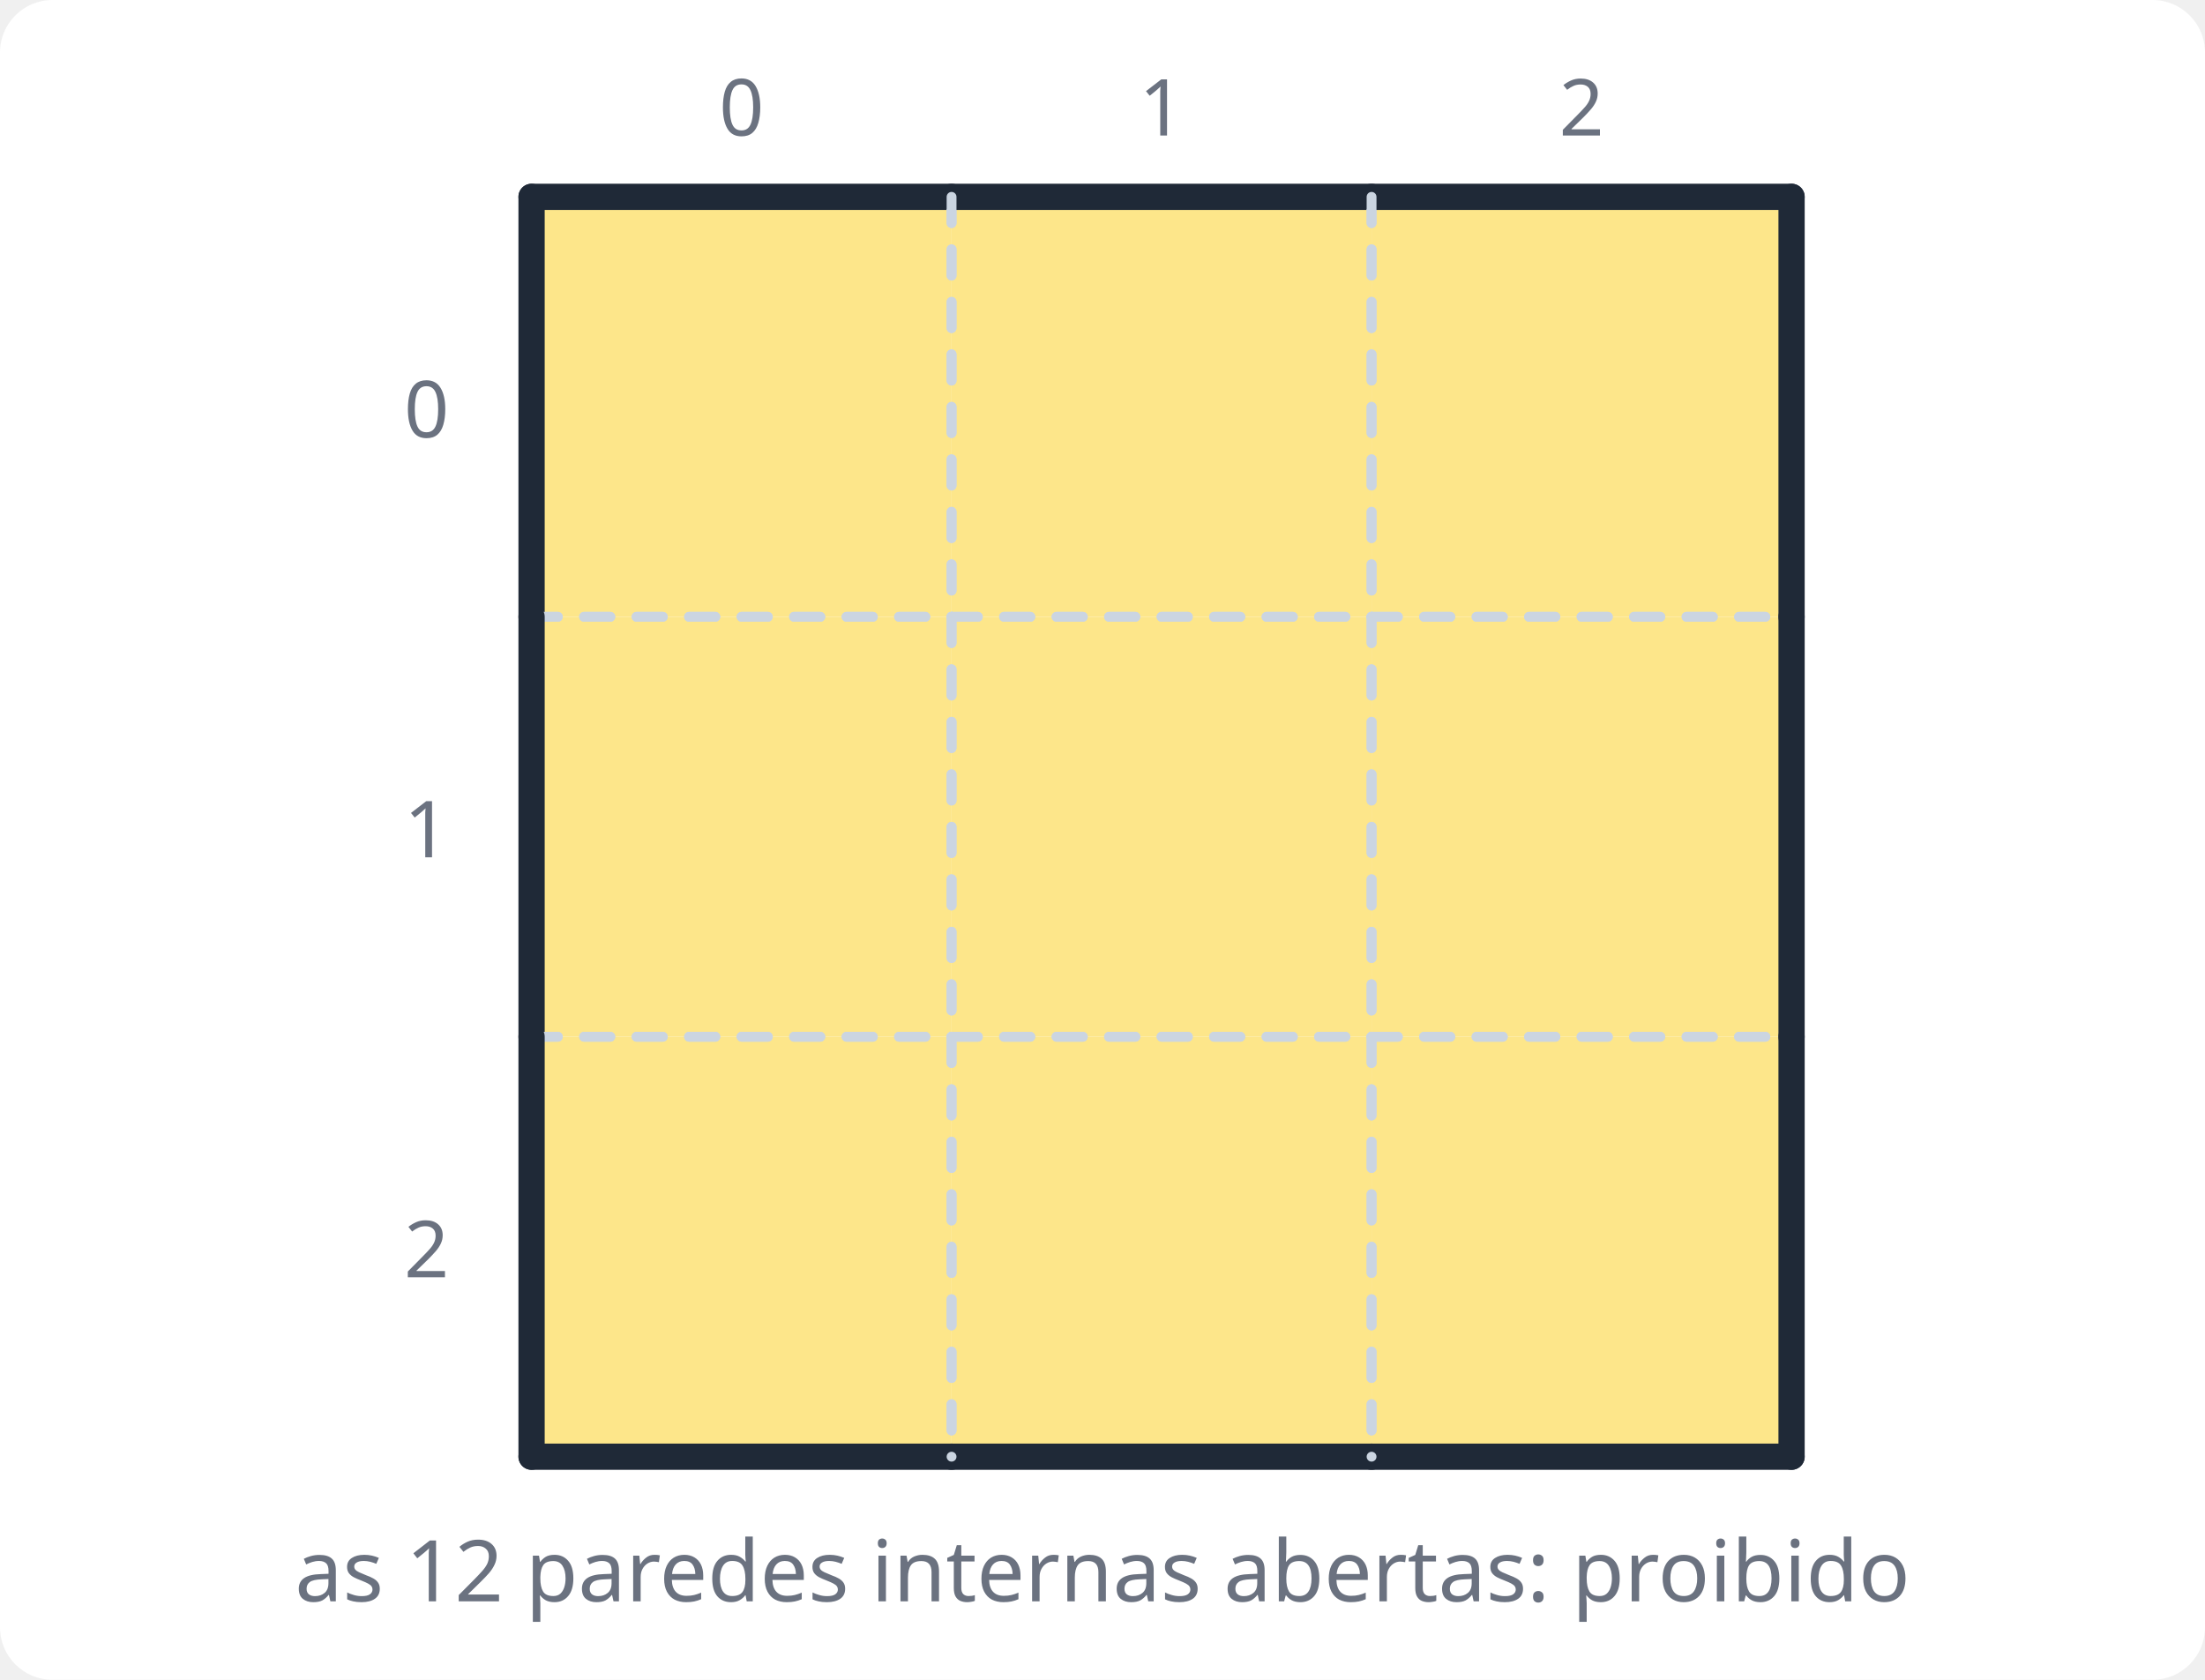
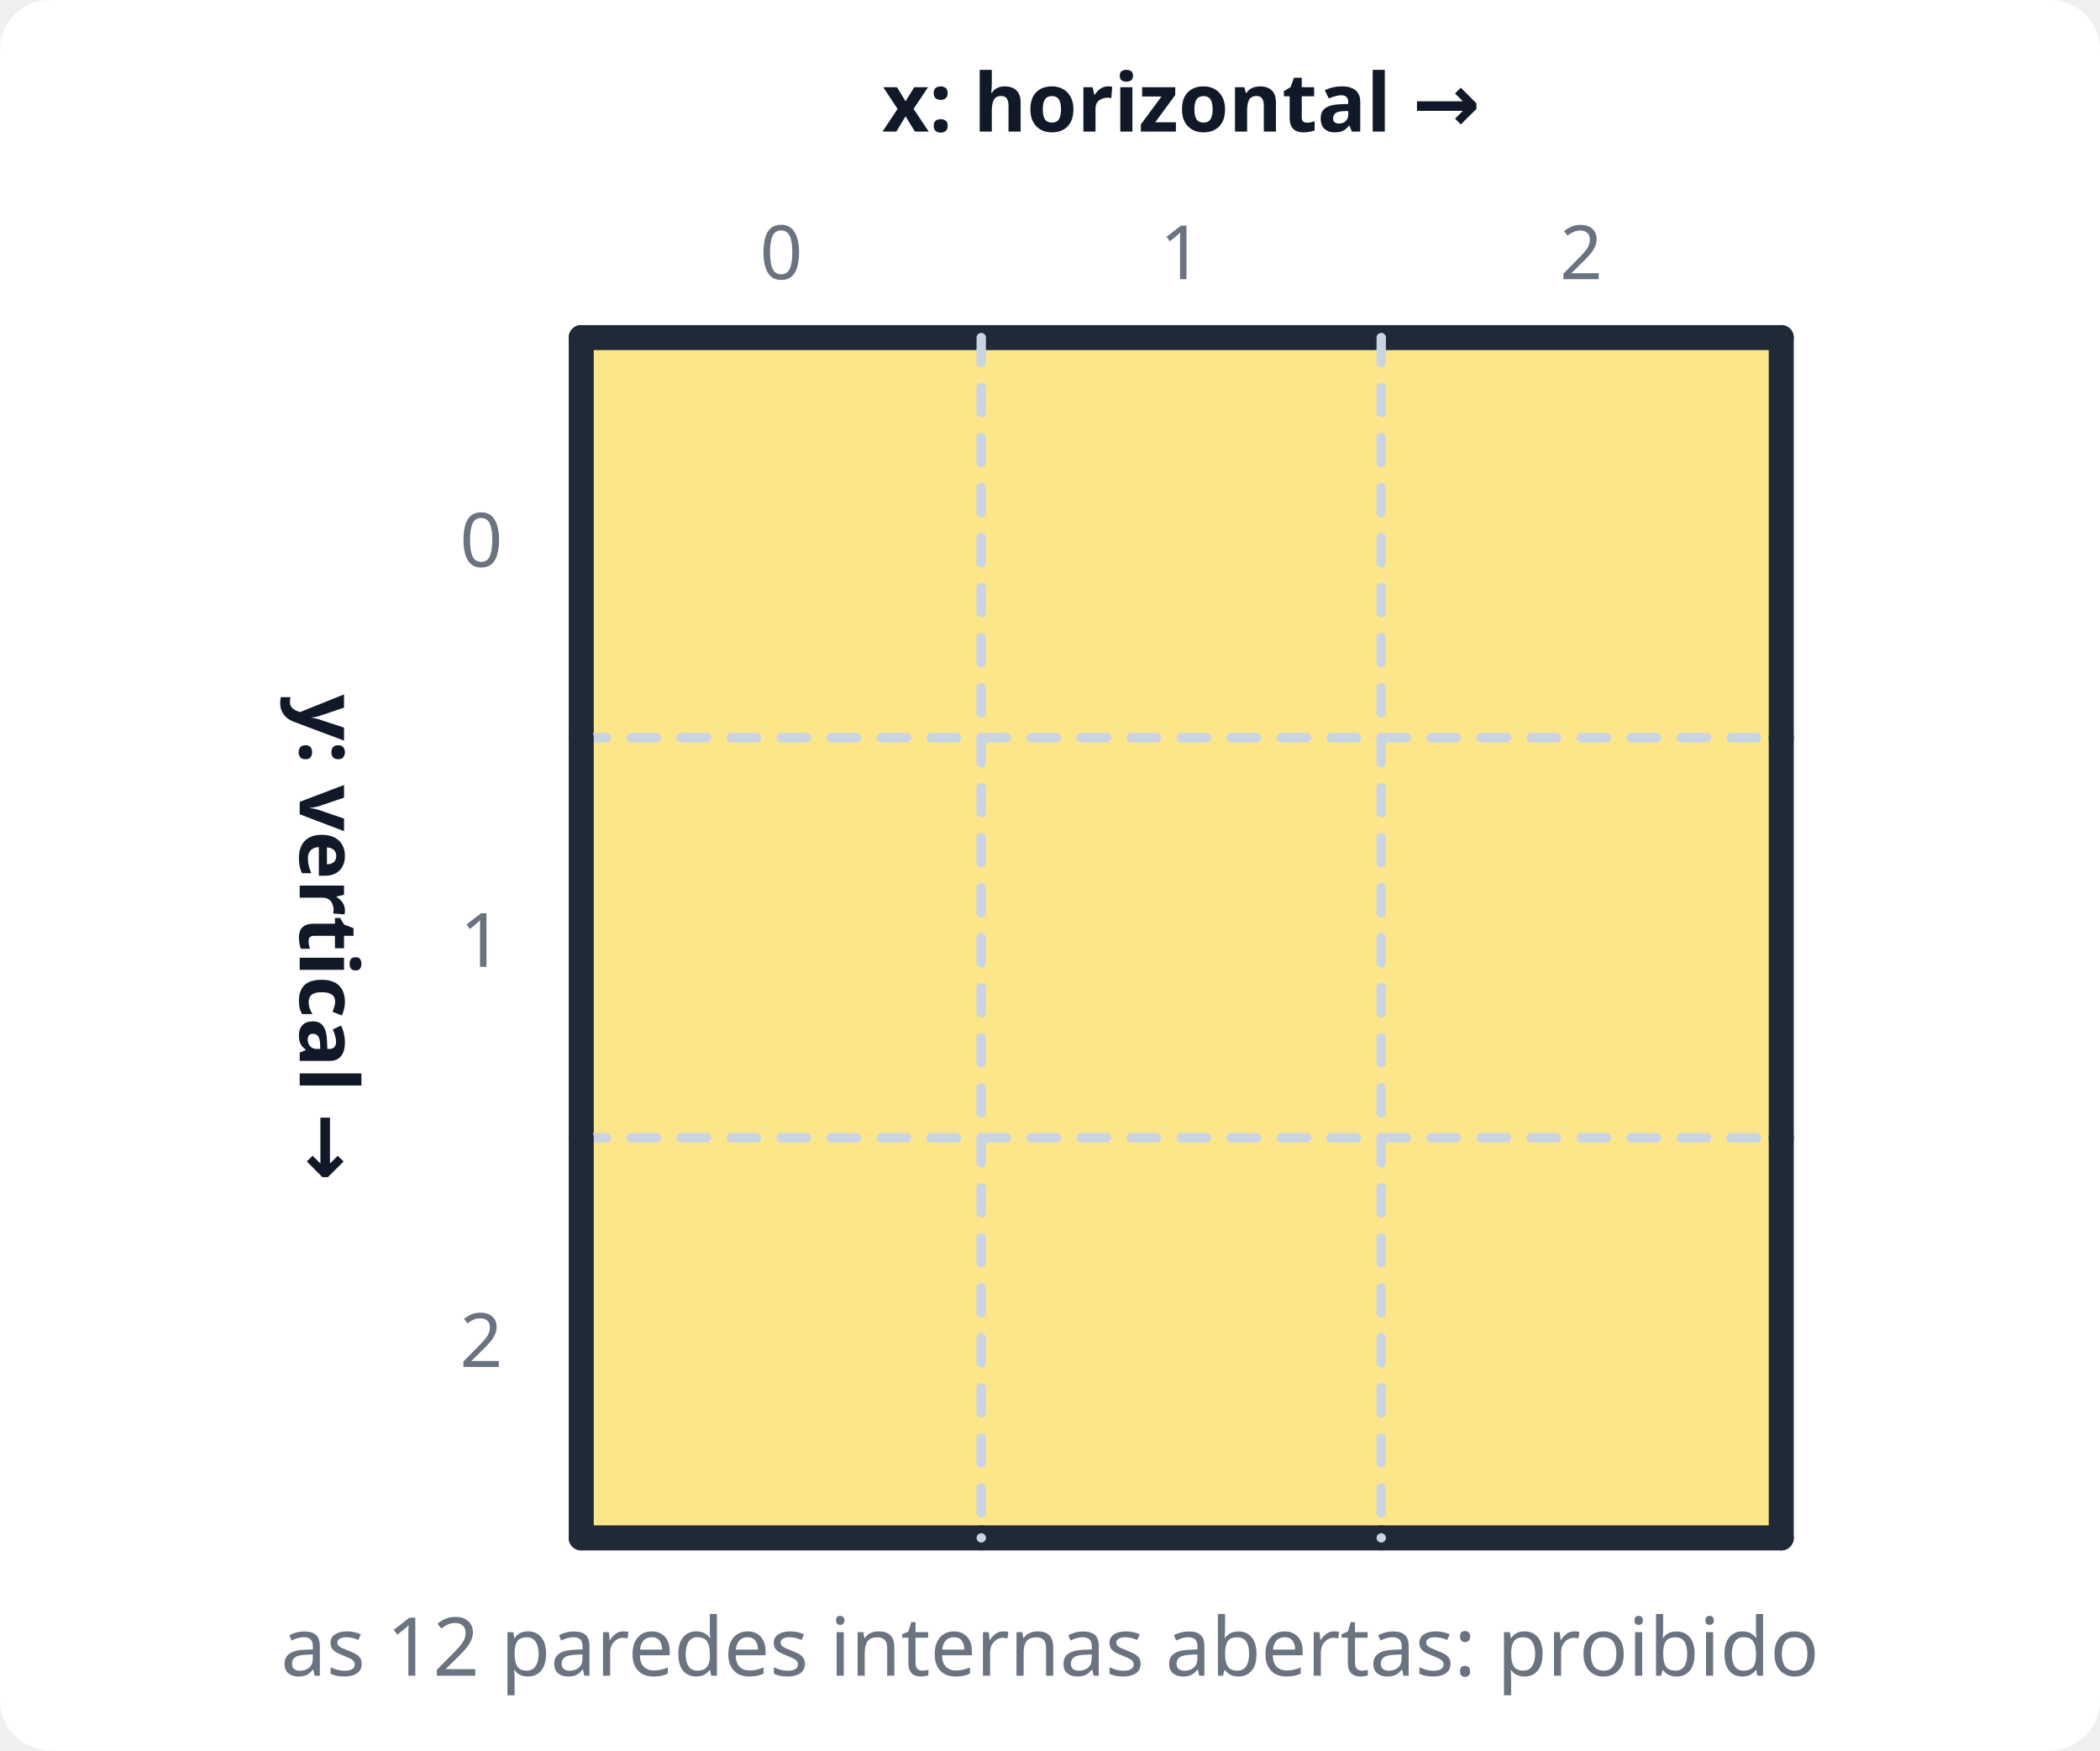
- <svg xmlns="http://www.w3.org/2000/svg" width="336" height="256" viewBox="0 0 336 256">
-   <rect width="336" height="256" fill="#ffffff" rx="8" />
-   <rect x="81" y="30" width="64" height="64" fill="#fde68a" />
-   <rect x="81" y="94" width="64" height="64" fill="#fde68a" />
-   <rect x="81" y="158" width="64" height="64" fill="#fde68a" />
-   <rect x="145" y="30" width="64" height="64" fill="#fde68a" />
-   <rect x="145" y="94" width="64" height="64" fill="#fde68a" />
-   <rect x="145" y="158" width="64" height="64" fill="#fde68a" />
-   <rect x="209" y="30" width="64" height="64" fill="#fde68a" />
-   <rect x="209" y="94" width="64" height="64" fill="#fde68a" />
-   <rect x="209" y="158" width="64" height="64" fill="#fde68a" />
-   <line x1="81" y1="30" x2="145" y2="30" stroke="#1f2937" stroke-width="4" stroke-linecap="round" />
-   <line x1="145" y1="30" x2="145" y2="94" stroke="#cbd5e1" stroke-width="1.5" stroke-linecap="round" stroke-dasharray="4 4" />
-   <line x1="81" y1="94" x2="145" y2="94" stroke="#cbd5e1" stroke-width="1.5" stroke-linecap="round" stroke-dasharray="4 4" />
-   <line x1="81" y1="30" x2="81" y2="94" stroke="#1f2937" stroke-width="4" stroke-linecap="round" />
-   <line x1="145" y1="30" x2="209" y2="30" stroke="#1f2937" stroke-width="4" stroke-linecap="round" />
-   <line x1="209" y1="30" x2="209" y2="94" stroke="#cbd5e1" stroke-width="1.5" stroke-linecap="round" stroke-dasharray="4 4" />
-   <line x1="145" y1="94" x2="209" y2="94" stroke="#cbd5e1" stroke-width="1.5" stroke-linecap="round" stroke-dasharray="4 4" />
-   <line x1="145" y1="30" x2="145" y2="94" stroke="#cbd5e1" stroke-width="1.5" stroke-linecap="round" stroke-dasharray="4 4" />
-   <line x1="209" y1="30" x2="273" y2="30" stroke="#1f2937" stroke-width="4" stroke-linecap="round" />
-   <line x1="273" y1="30" x2="273" y2="94" stroke="#1f2937" stroke-width="4" stroke-linecap="round" />
-   <line x1="209" y1="94" x2="273" y2="94" stroke="#cbd5e1" stroke-width="1.5" stroke-linecap="round" stroke-dasharray="4 4" />
-   <line x1="209" y1="30" x2="209" y2="94" stroke="#cbd5e1" stroke-width="1.5" stroke-linecap="round" stroke-dasharray="4 4" />
-   <line x1="81" y1="94" x2="145" y2="94" stroke="#cbd5e1" stroke-width="1.5" stroke-linecap="round" stroke-dasharray="4 4" />
-   <line x1="145" y1="94" x2="145" y2="158" stroke="#cbd5e1" stroke-width="1.5" stroke-linecap="round" stroke-dasharray="4 4" />
-   <line x1="81" y1="158" x2="145" y2="158" stroke="#cbd5e1" stroke-width="1.5" stroke-linecap="round" stroke-dasharray="4 4" />
-   <line x1="81" y1="94" x2="81" y2="158" stroke="#1f2937" stroke-width="4" stroke-linecap="round" />
-   <line x1="145" y1="94" x2="209" y2="94" stroke="#cbd5e1" stroke-width="1.5" stroke-linecap="round" stroke-dasharray="4 4" />
-   <line x1="209" y1="94" x2="209" y2="158" stroke="#cbd5e1" stroke-width="1.5" stroke-linecap="round" stroke-dasharray="4 4" />
-   <line x1="145" y1="158" x2="209" y2="158" stroke="#cbd5e1" stroke-width="1.5" stroke-linecap="round" stroke-dasharray="4 4" />
-   <line x1="145" y1="94" x2="145" y2="158" stroke="#cbd5e1" stroke-width="1.5" stroke-linecap="round" stroke-dasharray="4 4" />
-   <line x1="209" y1="94" x2="273" y2="94" stroke="#cbd5e1" stroke-width="1.5" stroke-linecap="round" stroke-dasharray="4 4" />
-   <line x1="273" y1="94" x2="273" y2="158" stroke="#1f2937" stroke-width="4" stroke-linecap="round" />
-   <line x1="209" y1="158" x2="273" y2="158" stroke="#cbd5e1" stroke-width="1.5" stroke-linecap="round" stroke-dasharray="4 4" />
-   <line x1="209" y1="94" x2="209" y2="158" stroke="#cbd5e1" stroke-width="1.5" stroke-linecap="round" stroke-dasharray="4 4" />
-   <line x1="81" y1="158" x2="145" y2="158" stroke="#cbd5e1" stroke-width="1.5" stroke-linecap="round" stroke-dasharray="4 4" />
-   <line x1="145" y1="158" x2="145" y2="222" stroke="#cbd5e1" stroke-width="1.5" stroke-linecap="round" stroke-dasharray="4 4" />
-   <line x1="81" y1="222" x2="145" y2="222" stroke="#1f2937" stroke-width="4" stroke-linecap="round" />
-   <line x1="81" y1="158" x2="81" y2="222" stroke="#1f2937" stroke-width="4" stroke-linecap="round" />
-   <line x1="145" y1="158" x2="209" y2="158" stroke="#cbd5e1" stroke-width="1.5" stroke-linecap="round" stroke-dasharray="4 4" />
-   <line x1="209" y1="158" x2="209" y2="222" stroke="#cbd5e1" stroke-width="1.5" stroke-linecap="round" stroke-dasharray="4 4" />
-   <line x1="145" y1="222" x2="209" y2="222" stroke="#1f2937" stroke-width="4" stroke-linecap="round" />
-   <line x1="145" y1="158" x2="145" y2="222" stroke="#cbd5e1" stroke-width="1.5" stroke-linecap="round" stroke-dasharray="4 4" />
-   <line x1="209" y1="158" x2="273" y2="158" stroke="#cbd5e1" stroke-width="1.5" stroke-linecap="round" stroke-dasharray="4 4" />
-   <line x1="273" y1="158" x2="273" y2="222" stroke="#1f2937" stroke-width="4" stroke-linecap="round" />
-   <line x1="209" y1="222" x2="273" y2="222" stroke="#1f2937" stroke-width="4" stroke-linecap="round" />
-   <line x1="209" y1="158" x2="209" y2="222" stroke="#cbd5e1" stroke-width="1.5" stroke-linecap="round" stroke-dasharray="4 4" />
-   <text x="113" y="16" font-family="ui-sans-serif, system-ui, sans-serif" font-size="12" font-weight="normal" fill="#6b7280" text-anchor="middle" dominant-baseline="central">0</text>
-   <text x="177" y="16" font-family="ui-sans-serif, system-ui, sans-serif" font-size="12" font-weight="normal" fill="#6b7280" text-anchor="middle" dominant-baseline="central">1</text>
-   <text x="241" y="16" font-family="ui-sans-serif, system-ui, sans-serif" font-size="12" font-weight="normal" fill="#6b7280" text-anchor="middle" dominant-baseline="central">2</text>
-   <text x="65" y="62" font-family="ui-sans-serif, system-ui, sans-serif" font-size="12" font-weight="normal" fill="#6b7280" text-anchor="middle" dominant-baseline="central">0</text>
-   <text x="65" y="126" font-family="ui-sans-serif, system-ui, sans-serif" font-size="12" font-weight="normal" fill="#6b7280" text-anchor="middle" dominant-baseline="central">1</text>
-   <text x="65" y="190" font-family="ui-sans-serif, system-ui, sans-serif" font-size="12" font-weight="normal" fill="#6b7280" text-anchor="middle" dominant-baseline="central">2</text>
-   <text x="168" y="239" font-family="ui-sans-serif, system-ui, sans-serif" font-size="13" font-weight="normal" fill="#6b7280" text-anchor="middle" dominant-baseline="central">as 12 paredes internas abertas: proibido</text>
+ <svg xmlns="http://www.w3.org/2000/svg" width="336" height="280" viewBox="0 0 336 280">
+   <rect width="336" height="280" fill="#ffffff" rx="8" />
+   <rect x="93" y="54" width="64" height="64" fill="#fde68a" />
+   <rect x="93" y="118" width="64" height="64" fill="#fde68a" />
+   <rect x="93" y="182" width="64" height="64" fill="#fde68a" />
+   <rect x="157" y="54" width="64" height="64" fill="#fde68a" />
+   <rect x="157" y="118" width="64" height="64" fill="#fde68a" />
+   <rect x="157" y="182" width="64" height="64" fill="#fde68a" />
+   <rect x="221" y="54" width="64" height="64" fill="#fde68a" />
+   <rect x="221" y="118" width="64" height="64" fill="#fde68a" />
+   <rect x="221" y="182" width="64" height="64" fill="#fde68a" />
+   <line x1="93" y1="54" x2="157" y2="54" stroke="#1f2937" stroke-width="4" stroke-linecap="round" />
+   <line x1="157" y1="54" x2="157" y2="118" stroke="#cbd5e1" stroke-width="1.5" stroke-linecap="round" stroke-dasharray="4 4" />
+   <line x1="93" y1="118" x2="157" y2="118" stroke="#cbd5e1" stroke-width="1.5" stroke-linecap="round" stroke-dasharray="4 4" />
+   <line x1="93" y1="54" x2="93" y2="118" stroke="#1f2937" stroke-width="4" stroke-linecap="round" />
+   <line x1="157" y1="54" x2="221" y2="54" stroke="#1f2937" stroke-width="4" stroke-linecap="round" />
+   <line x1="221" y1="54" x2="221" y2="118" stroke="#cbd5e1" stroke-width="1.5" stroke-linecap="round" stroke-dasharray="4 4" />
+   <line x1="157" y1="118" x2="221" y2="118" stroke="#cbd5e1" stroke-width="1.5" stroke-linecap="round" stroke-dasharray="4 4" />
+   <line x1="157" y1="54" x2="157" y2="118" stroke="#cbd5e1" stroke-width="1.5" stroke-linecap="round" stroke-dasharray="4 4" />
+   <line x1="221" y1="54" x2="285" y2="54" stroke="#1f2937" stroke-width="4" stroke-linecap="round" />
+   <line x1="285" y1="54" x2="285" y2="118" stroke="#1f2937" stroke-width="4" stroke-linecap="round" />
+   <line x1="221" y1="118" x2="285" y2="118" stroke="#cbd5e1" stroke-width="1.5" stroke-linecap="round" stroke-dasharray="4 4" />
+   <line x1="221" y1="54" x2="221" y2="118" stroke="#cbd5e1" stroke-width="1.5" stroke-linecap="round" stroke-dasharray="4 4" />
+   <line x1="93" y1="118" x2="157" y2="118" stroke="#cbd5e1" stroke-width="1.5" stroke-linecap="round" stroke-dasharray="4 4" />
+   <line x1="157" y1="118" x2="157" y2="182" stroke="#cbd5e1" stroke-width="1.5" stroke-linecap="round" stroke-dasharray="4 4" />
+   <line x1="93" y1="182" x2="157" y2="182" stroke="#cbd5e1" stroke-width="1.5" stroke-linecap="round" stroke-dasharray="4 4" />
+   <line x1="93" y1="118" x2="93" y2="182" stroke="#1f2937" stroke-width="4" stroke-linecap="round" />
+   <line x1="157" y1="118" x2="221" y2="118" stroke="#cbd5e1" stroke-width="1.5" stroke-linecap="round" stroke-dasharray="4 4" />
+   <line x1="221" y1="118" x2="221" y2="182" stroke="#cbd5e1" stroke-width="1.5" stroke-linecap="round" stroke-dasharray="4 4" />
+   <line x1="157" y1="182" x2="221" y2="182" stroke="#cbd5e1" stroke-width="1.5" stroke-linecap="round" stroke-dasharray="4 4" />
+   <line x1="157" y1="118" x2="157" y2="182" stroke="#cbd5e1" stroke-width="1.5" stroke-linecap="round" stroke-dasharray="4 4" />
+   <line x1="221" y1="118" x2="285" y2="118" stroke="#cbd5e1" stroke-width="1.5" stroke-linecap="round" stroke-dasharray="4 4" />
+   <line x1="285" y1="118" x2="285" y2="182" stroke="#1f2937" stroke-width="4" stroke-linecap="round" />
+   <line x1="221" y1="182" x2="285" y2="182" stroke="#cbd5e1" stroke-width="1.5" stroke-linecap="round" stroke-dasharray="4 4" />
+   <line x1="221" y1="118" x2="221" y2="182" stroke="#cbd5e1" stroke-width="1.5" stroke-linecap="round" stroke-dasharray="4 4" />
+   <line x1="93" y1="182" x2="157" y2="182" stroke="#cbd5e1" stroke-width="1.5" stroke-linecap="round" stroke-dasharray="4 4" />
+   <line x1="157" y1="182" x2="157" y2="246" stroke="#cbd5e1" stroke-width="1.5" stroke-linecap="round" stroke-dasharray="4 4" />
+   <line x1="93" y1="246" x2="157" y2="246" stroke="#1f2937" stroke-width="4" stroke-linecap="round" />
+   <line x1="93" y1="182" x2="93" y2="246" stroke="#1f2937" stroke-width="4" stroke-linecap="round" />
+   <line x1="157" y1="182" x2="221" y2="182" stroke="#cbd5e1" stroke-width="1.5" stroke-linecap="round" stroke-dasharray="4 4" />
+   <line x1="221" y1="182" x2="221" y2="246" stroke="#cbd5e1" stroke-width="1.5" stroke-linecap="round" stroke-dasharray="4 4" />
+   <line x1="157" y1="246" x2="221" y2="246" stroke="#1f2937" stroke-width="4" stroke-linecap="round" />
+   <line x1="157" y1="182" x2="157" y2="246" stroke="#cbd5e1" stroke-width="1.5" stroke-linecap="round" stroke-dasharray="4 4" />
+   <line x1="221" y1="182" x2="285" y2="182" stroke="#cbd5e1" stroke-width="1.5" stroke-linecap="round" stroke-dasharray="4 4" />
+   <line x1="285" y1="182" x2="285" y2="246" stroke="#1f2937" stroke-width="4" stroke-linecap="round" />
+   <line x1="221" y1="246" x2="285" y2="246" stroke="#1f2937" stroke-width="4" stroke-linecap="round" />
+   <line x1="221" y1="182" x2="221" y2="246" stroke="#cbd5e1" stroke-width="1.5" stroke-linecap="round" stroke-dasharray="4 4" />
+   <text x="125" y="40" font-family="ui-sans-serif, system-ui, sans-serif" font-size="12" font-weight="normal" fill="#6b7280" text-anchor="middle" dominant-baseline="central">0</text>
+   <text x="189" y="40" font-family="ui-sans-serif, system-ui, sans-serif" font-size="12" font-weight="normal" fill="#6b7280" text-anchor="middle" dominant-baseline="central">1</text>
+   <text x="253" y="40" font-family="ui-sans-serif, system-ui, sans-serif" font-size="12" font-weight="normal" fill="#6b7280" text-anchor="middle" dominant-baseline="central">2</text>
+   <text x="77" y="86" font-family="ui-sans-serif, system-ui, sans-serif" font-size="12" font-weight="normal" fill="#6b7280" text-anchor="middle" dominant-baseline="central">0</text>
+   <text x="77" y="150" font-family="ui-sans-serif, system-ui, sans-serif" font-size="12" font-weight="normal" fill="#6b7280" text-anchor="middle" dominant-baseline="central">1</text>
+   <text x="77" y="214" font-family="ui-sans-serif, system-ui, sans-serif" font-size="12" font-weight="normal" fill="#6b7280" text-anchor="middle" dominant-baseline="central">2</text>
+   <text x="189" y="16" font-family="ui-sans-serif, system-ui, sans-serif" font-size="13" font-weight="bold" fill="#111827" text-anchor="middle" dominant-baseline="central">x: horizontal →</text>
+   <g transform="rotate(90 53 150)">
+     <text x="53" y="150" font-family="ui-sans-serif, system-ui, sans-serif" font-size="13" font-weight="bold" fill="#111827" text-anchor="middle" dominant-baseline="central">y: vertical →</text>
+   </g>
+   <text x="168" y="263" font-family="ui-sans-serif, system-ui, sans-serif" font-size="13" font-weight="normal" fill="#6b7280" text-anchor="middle" dominant-baseline="central">as 12 paredes internas abertas: proibido</text>
</svg>
